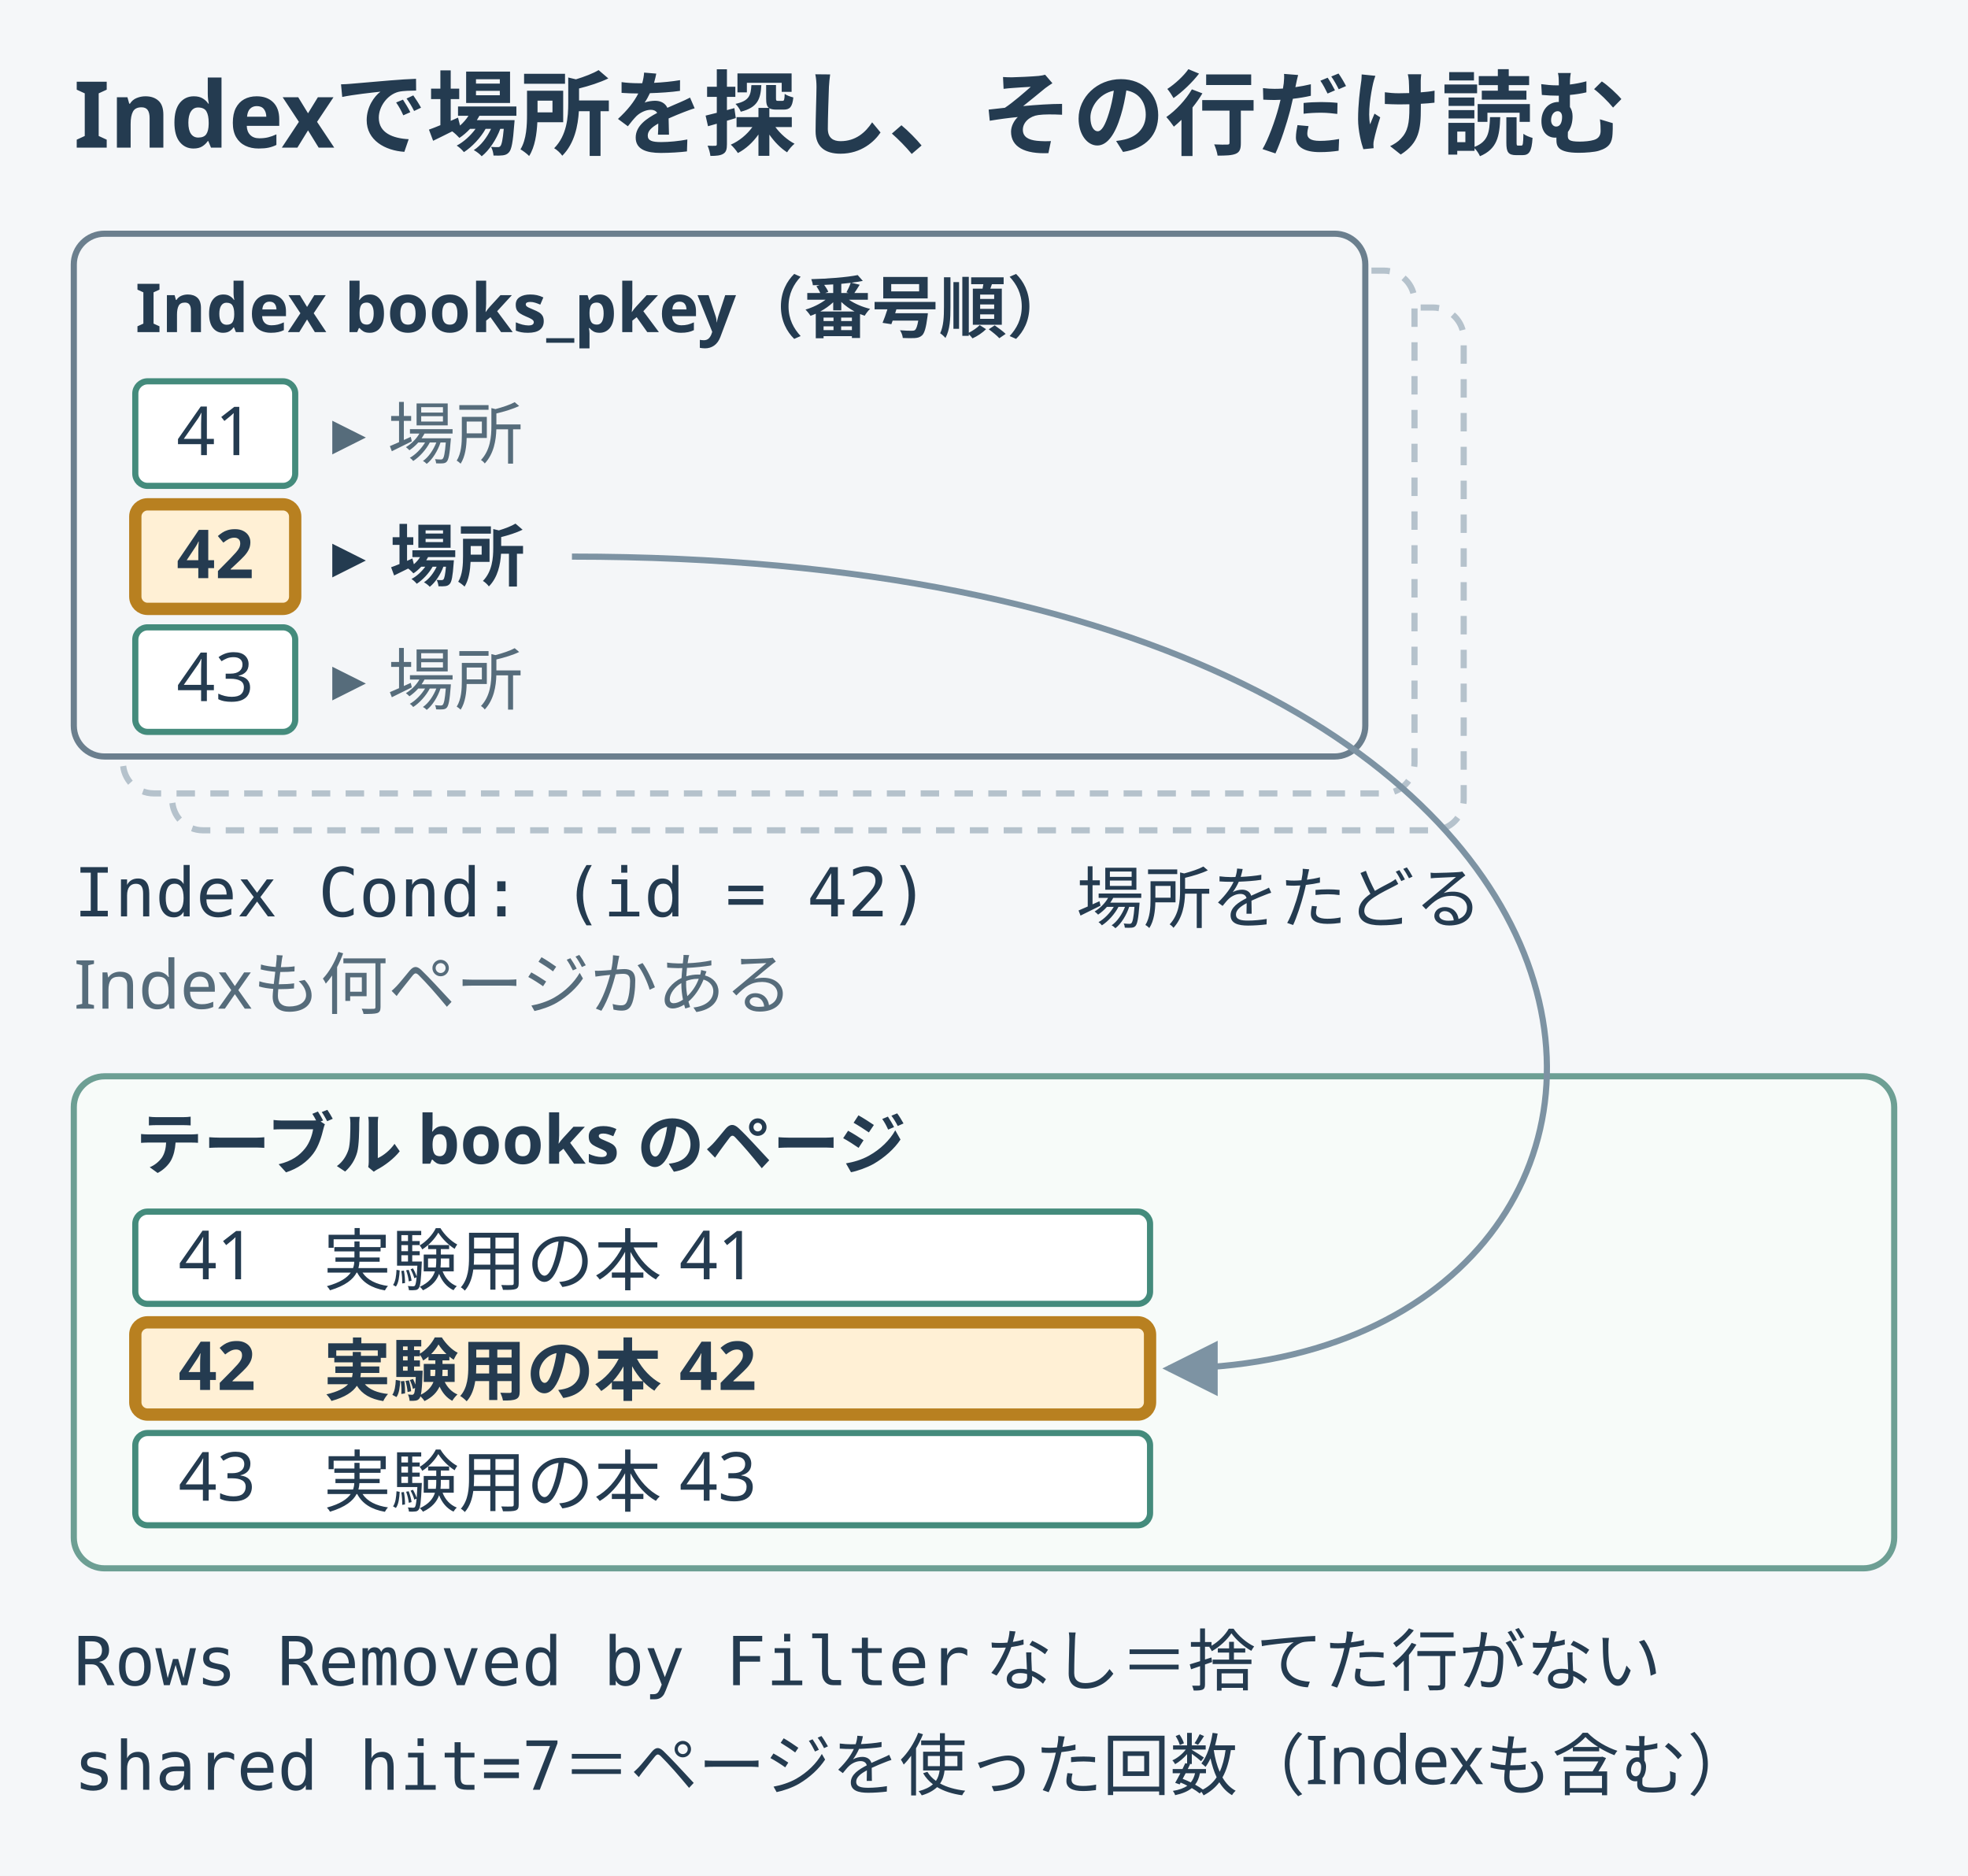
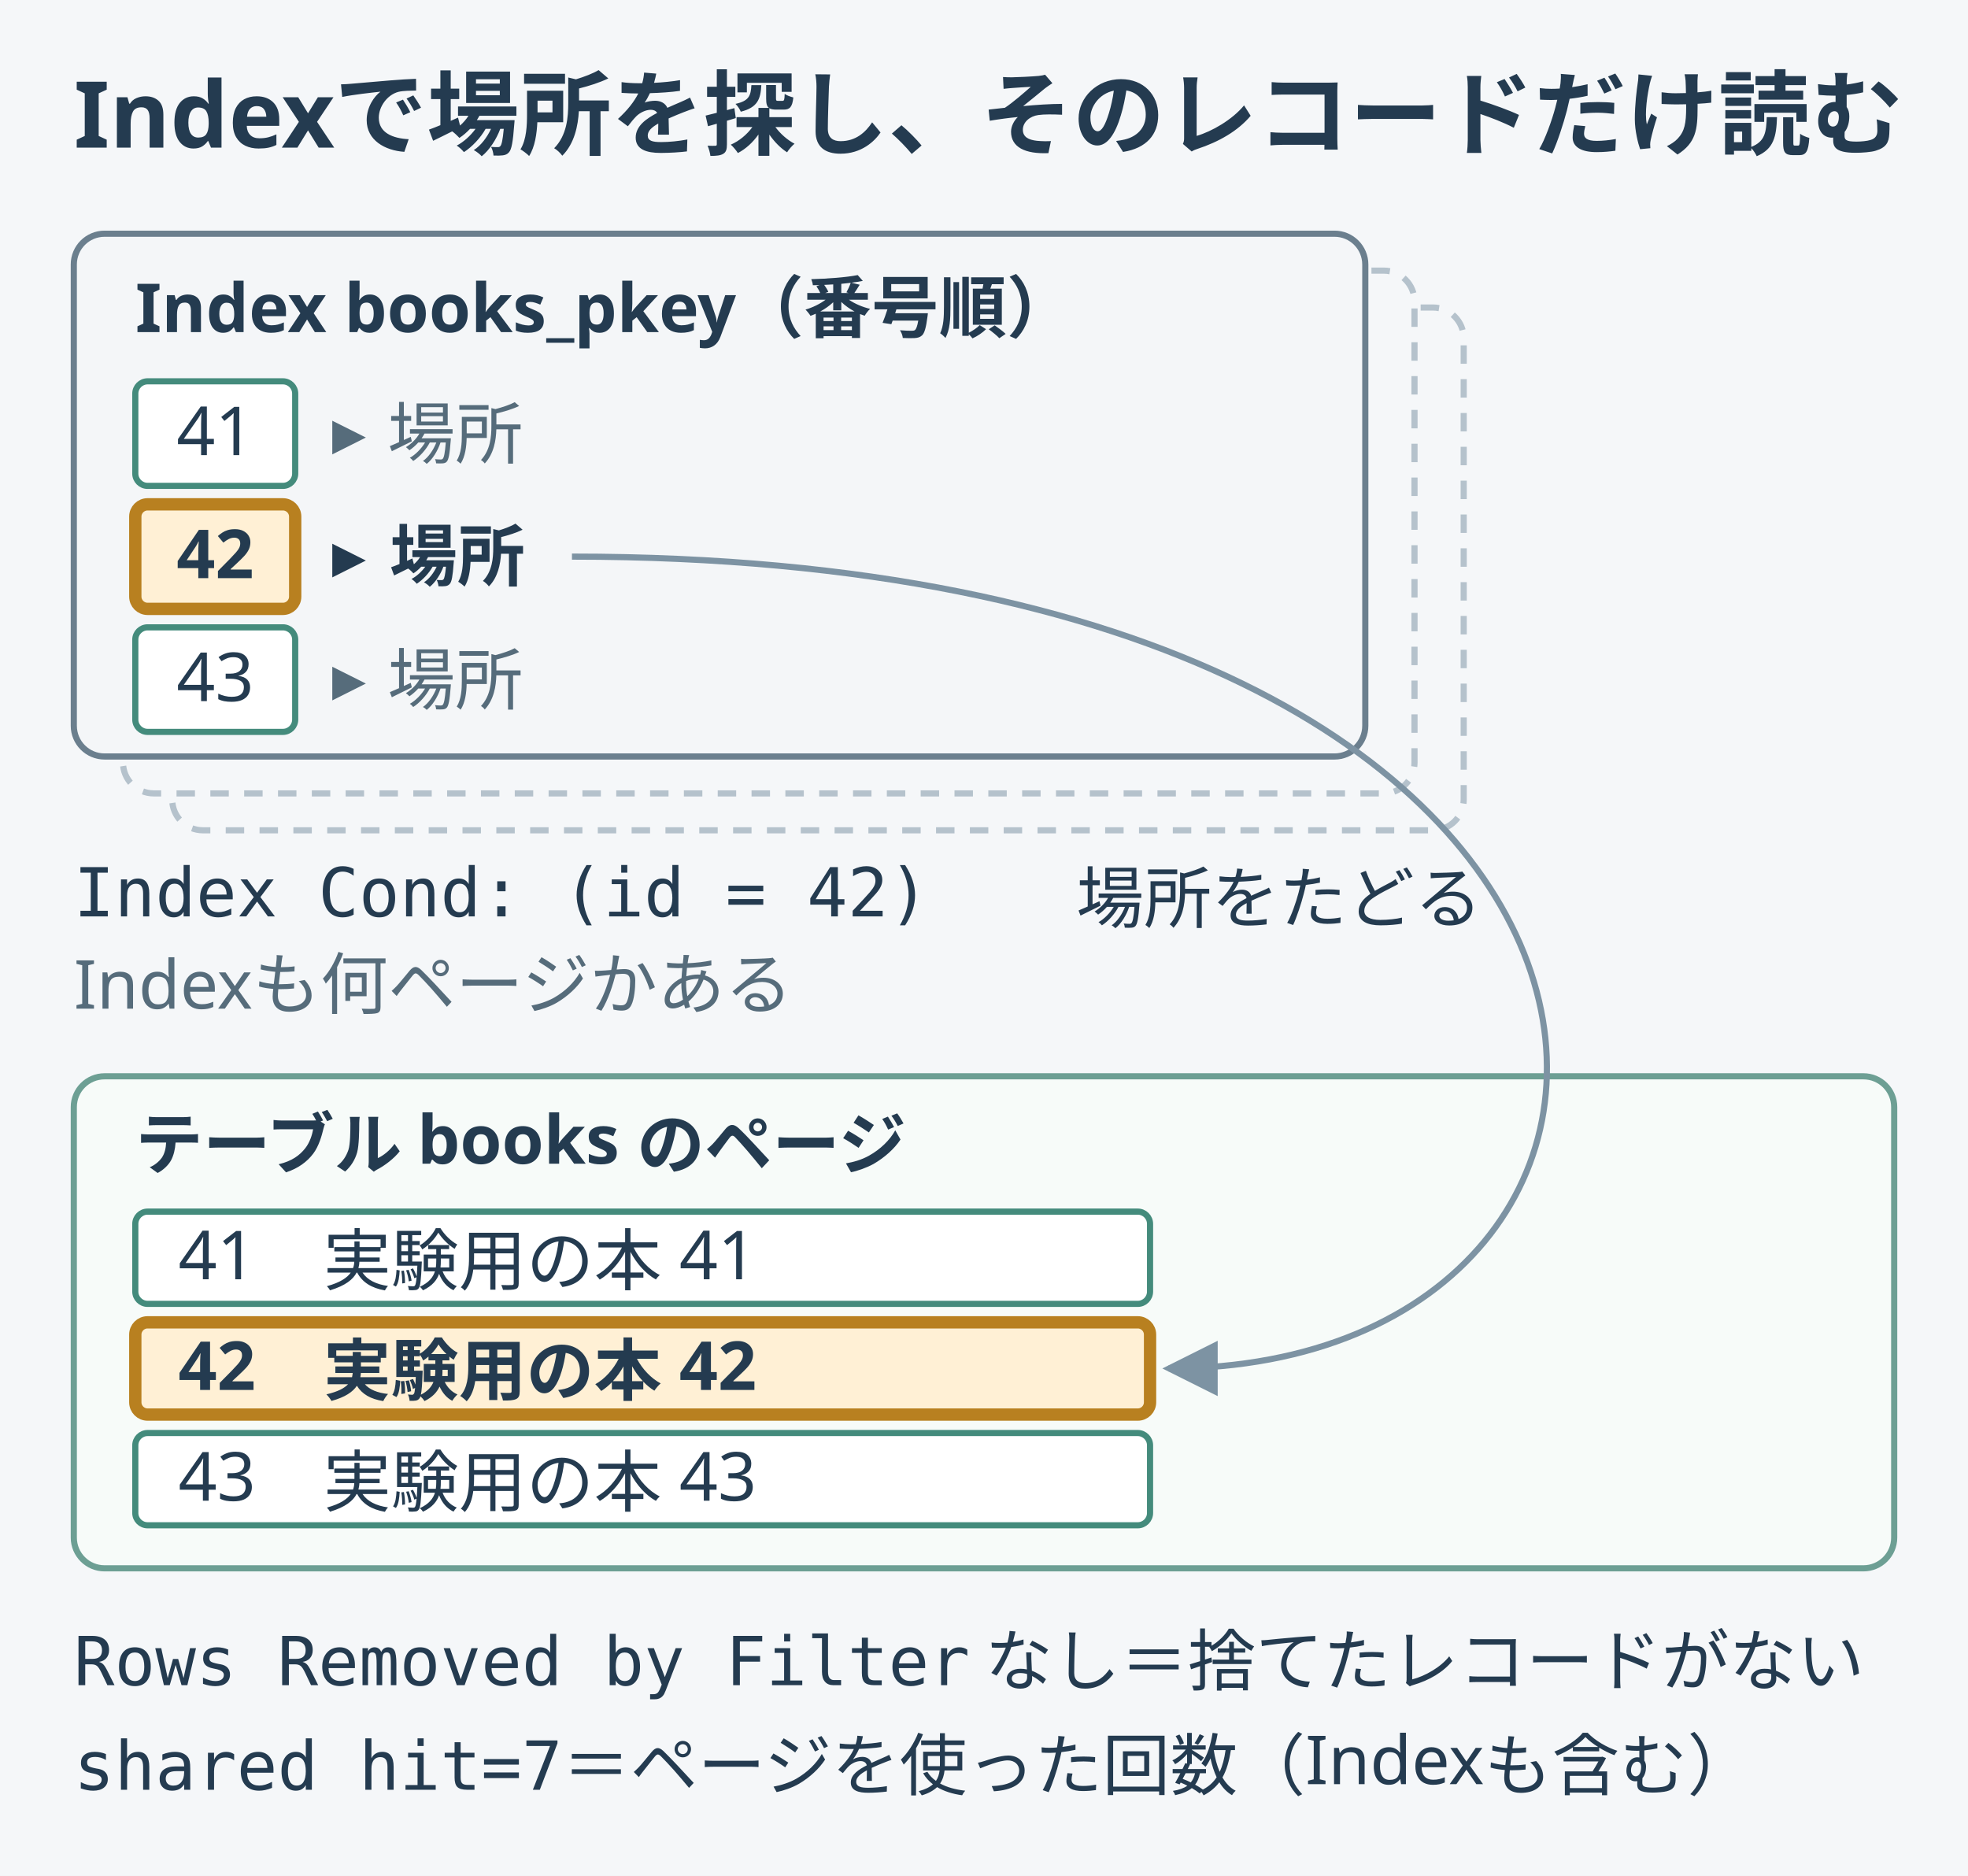
<svg xmlns="http://www.w3.org/2000/svg" width="640" height="610" viewBox="0 0 640 610" role="img" aria-labelledby="title">
  <defs>
    <marker id="flow" markerWidth="10" markerHeight="10" refX="9" refY="5" orient="auto">
      <path d="M0 0L10 5L0 10z" fill="#277b74" />
    </marker>
    <marker id="req" markerWidth="10" markerHeight="10" refX="9" refY="5" orient="auto">
      <path d="M0 0L10 5L0 10" fill="none" stroke="#945e11" stroke-width="2" />
    </marker>
    <marker id="ref" markerWidth="9" markerHeight="9" refX="8" refY="4.5" orient="auto">
      <path d="M0 0L9 4.5L0 9z" fill="#7d93a3" />
    </marker>
  </defs>
  <style>
text{font-family:"Hiragino Sans","Noto Sans JP",sans-serif;font-size:24px;fill:#243b50}
.h{font-size:30px;font-weight:700}.b{font-weight:700}.s{font-size:22px}.m{font-size:22px;fill:#566c7b}
.mono{font-family:ui-monospace,Menlo,monospace;font-size:22px}.tag{font-size:22px;font-weight:700;fill:#fff}
.teal{fill:#176e65}.brown{fill:#945e11}.real{fill:#176e65}
.panel{fill:#fff;stroke:#cedae1;stroke-width:2}.node{fill:#ecf2f8;stroke:#56738a;stroke-width:2}
.row{fill:#fff;stroke:#448b7c;stroke-width:2}.match{fill:#fff;stroke:#176e65;stroke-width:4}
.page{fill:#f7fbf9;stroke:#6d9f94;stroke-width:2}.ipage{fill:#f4f6f8;stroke:#6b7f8e;stroke-width:2}
.band{fill:#d5dde3;stroke:#92a7b5;stroke-width:2}.skip{fill:none;stroke:#b5c2cc;stroke-width:2;stroke-dasharray:6 5}
.hot{fill:#fff0d5;stroke:#b88020;stroke-width:4}.ghost{fill:#f5f7f9;stroke:#b5c2cc;stroke-width:2;stroke-dasharray:6 5}
.flow{fill:none;stroke:#277b74;stroke-width:3;marker-end:url(#flow)}.req{fill:none;stroke:#945e11;stroke-width:3;stroke-dasharray:8 6;marker-end:url(#req)}
.ref{fill:none;stroke:#7d93a3;stroke-width:2;marker-end:url(#ref)}.step{fill:#fff;stroke:#243b50;stroke-width:2.5}
.spine{fill:#e9f3f4;stroke:#243b50;stroke-width:1.5}
  </style>
  <rect width="640" height="610" fill="#f5f7f9" />
-   <text x="24" y="48" class="h">Indexで場所を探し、その行だけ読む</text>
+   <text x="24" y="48" class="h">Indexで場所を探し、そのレコードだけ読む</text>
  <g id="index">
    <rect x="56" y="100" width="420" height="170" rx="10" class="ghost" />
    <rect x="40" y="88" width="420" height="170" rx="10" class="ghost" />
    <rect x="24" y="76" width="420" height="170" rx="10" class="ipage" />
    <text x="44" y="108" class="s b">Index books_pkey（番号順）</text>
    <rect x="44" y="124" width="52" height="34" rx="4" class="row" />
    <text x="70" y="148" text-anchor="middle" class="s">41</text>
    <text x="108" y="148" class="s m">▸ 場所</text>
    <rect x="44" y="164" width="52" height="34" rx="4" class="hot" />
    <text x="70" y="188" text-anchor="middle" class="s b">42</text>
    <text x="108" y="188" class="s b">▸ 場所</text>
    <rect x="44" y="204" width="52" height="34" rx="4" class="row" />
    <text x="70" y="228" text-anchor="middle" class="s">43</text>
    <text x="108" y="228" class="s m">▸ 場所</text>
    <text x="24" y="298" class="mono">Index Cond: (id = 42)</text>
    <text x="24" y="328" class="m">Indexも何ページかある</text>
  </g>
  <text x="350" y="300" class="s">場所をたどる</text>
  <g id="table">
    <rect x="24" y="350" width="592" height="160" rx="10" class="page" />
    <text x="44" y="380" class="s b">テーブル books のページ</text>
    <rect x="44" y="394" width="330" height="30" rx="4" class="row" />
    <text x="58" y="416" class="s">41　実験用の本 41</text>
    <rect x="44" y="430" width="330" height="30" rx="4" class="hot" />
    <text x="58" y="452" class="s b">42　実験用の本 42</text>
    <rect x="44" y="466" width="330" height="30" rx="4" class="row" />
    <text x="58" y="488" class="s">43　実験用の本 43</text>
  </g>
  <path d="M186 181 C 568 181, 568 445, 380 445" class="ref" />
  <text x="24" y="548" class="s">
-     <tspan class="mono">Rows Removed by Filter</tspan> なし＝捨てた行がない</text>
+     <tspan class="mono">Rows Removed by Filter</tspan> なし＝捨てたレコードがない</text>
  <text x="24" y="582" class="s">
    <tspan class="mono">shared hit=7</tspan>＝ページを使った回数（Indexも含む）</text>
</svg>
